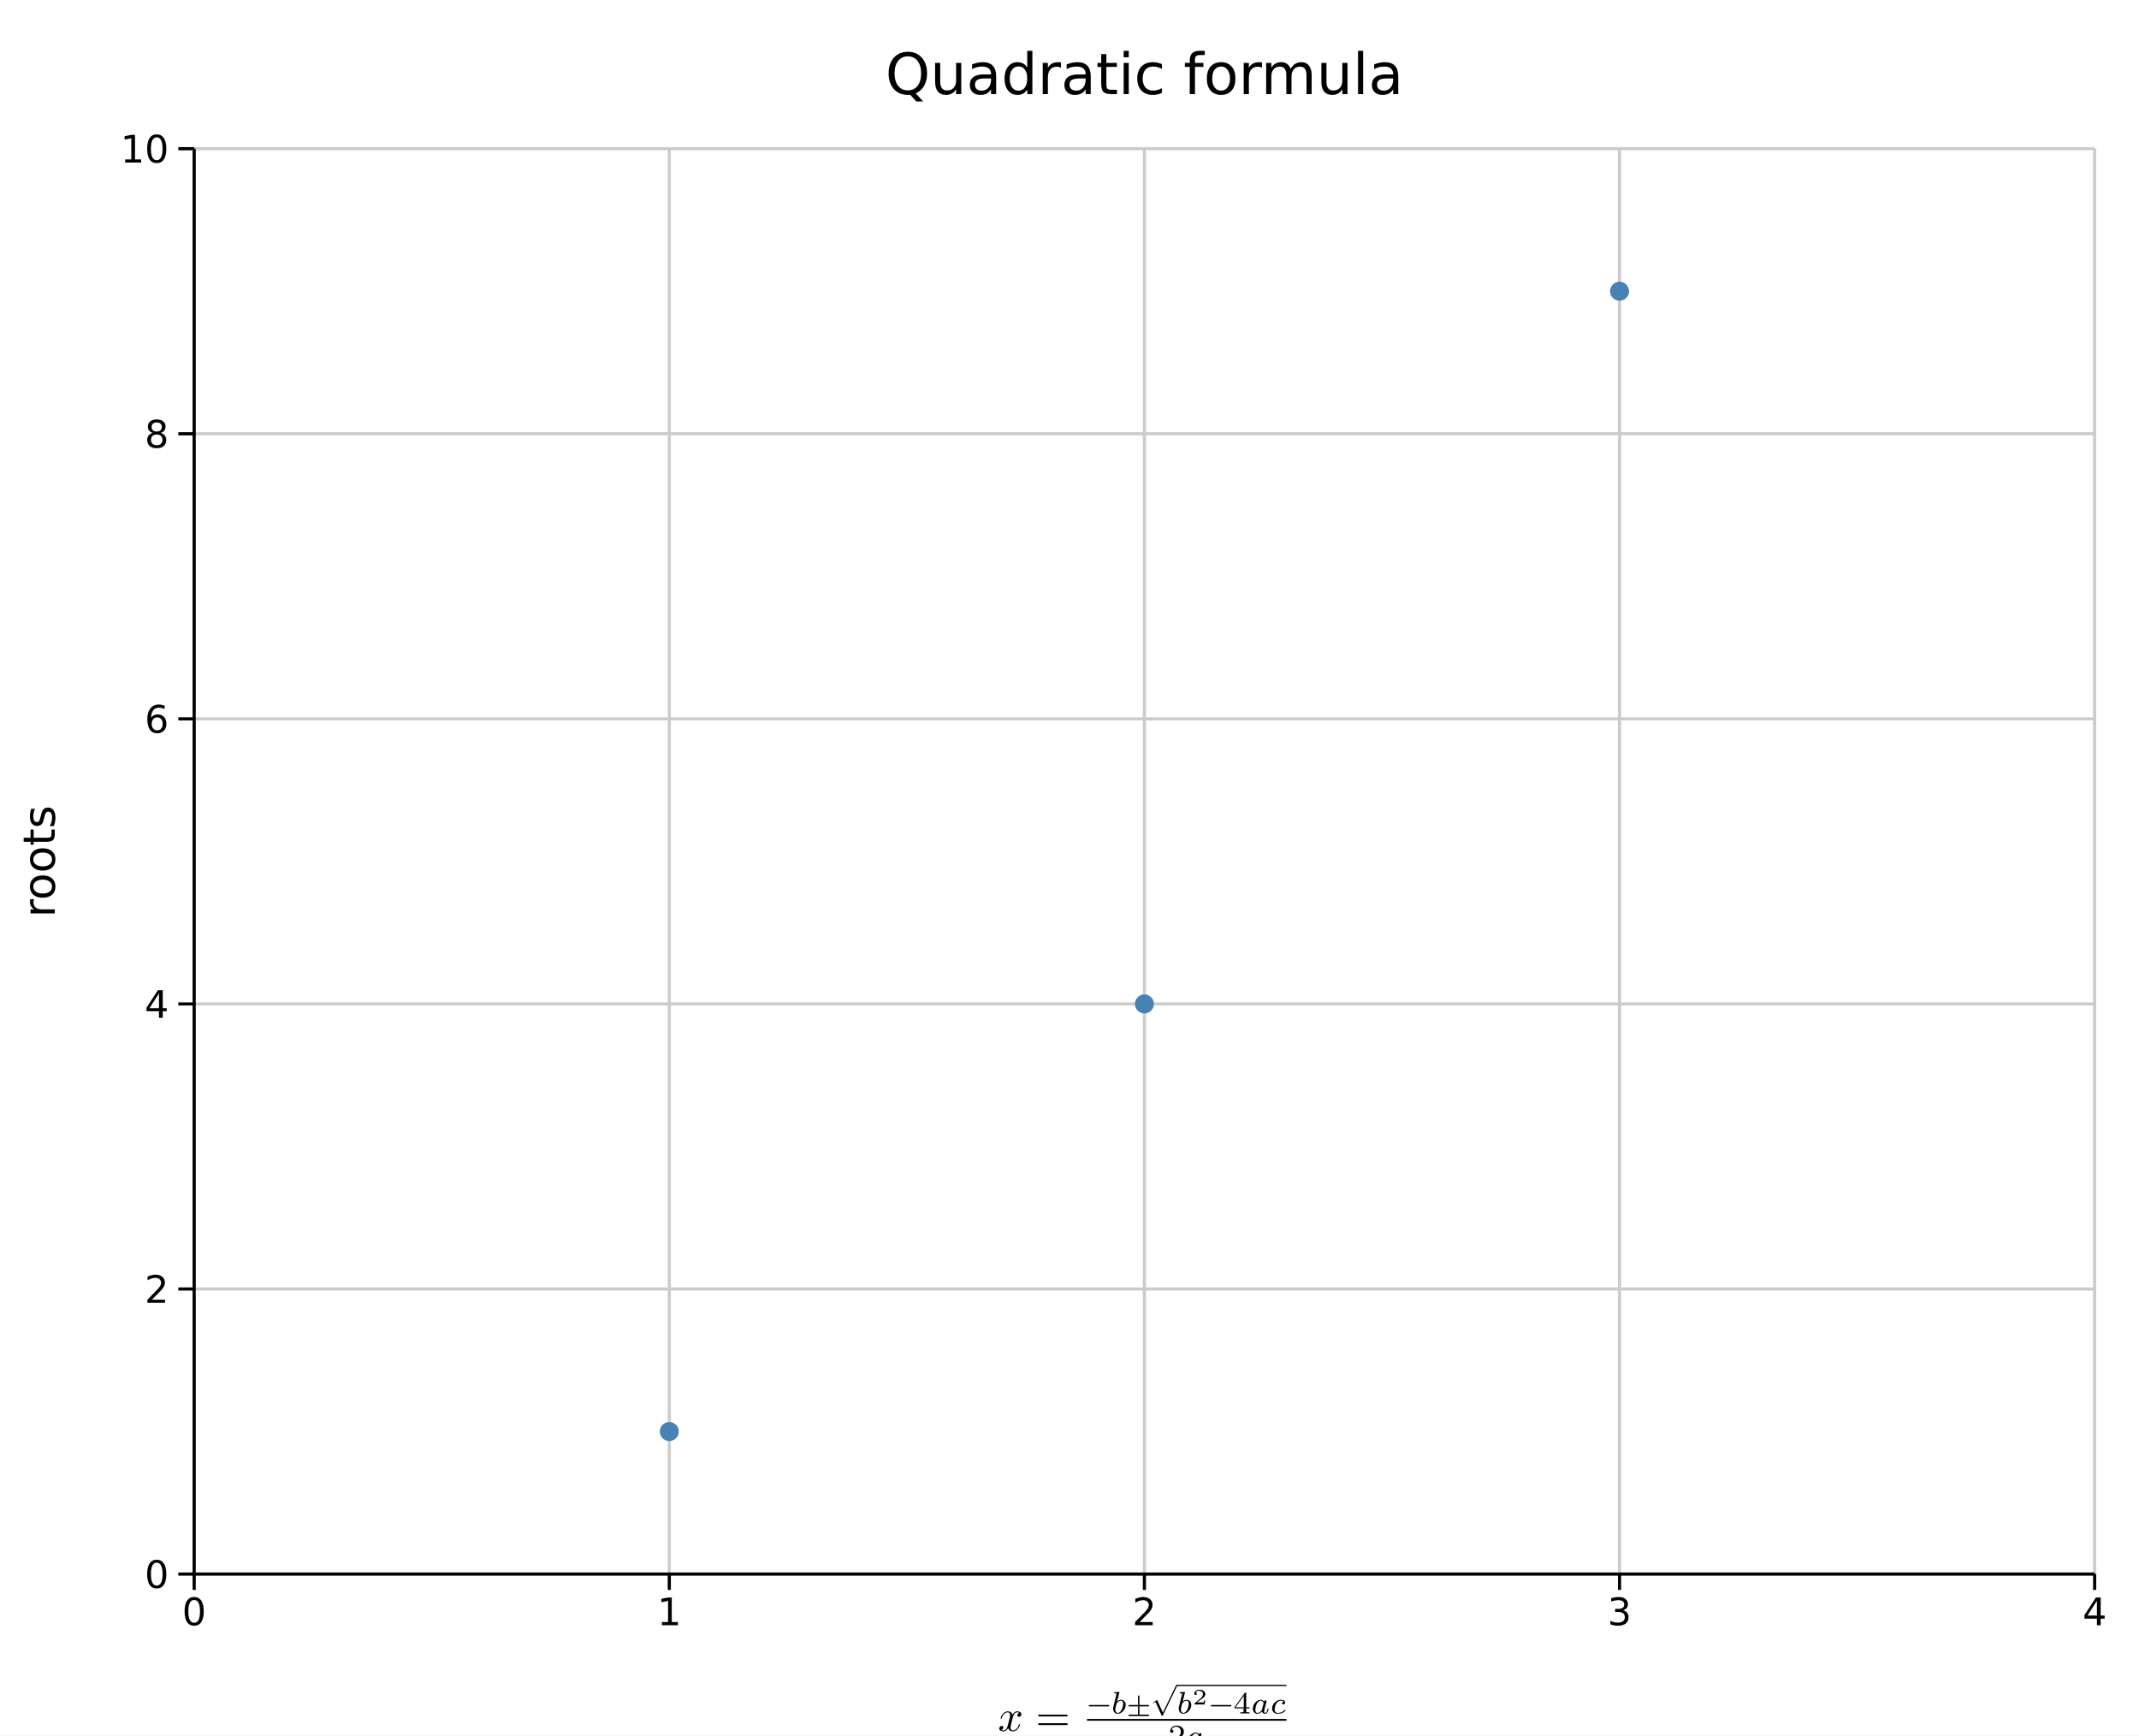
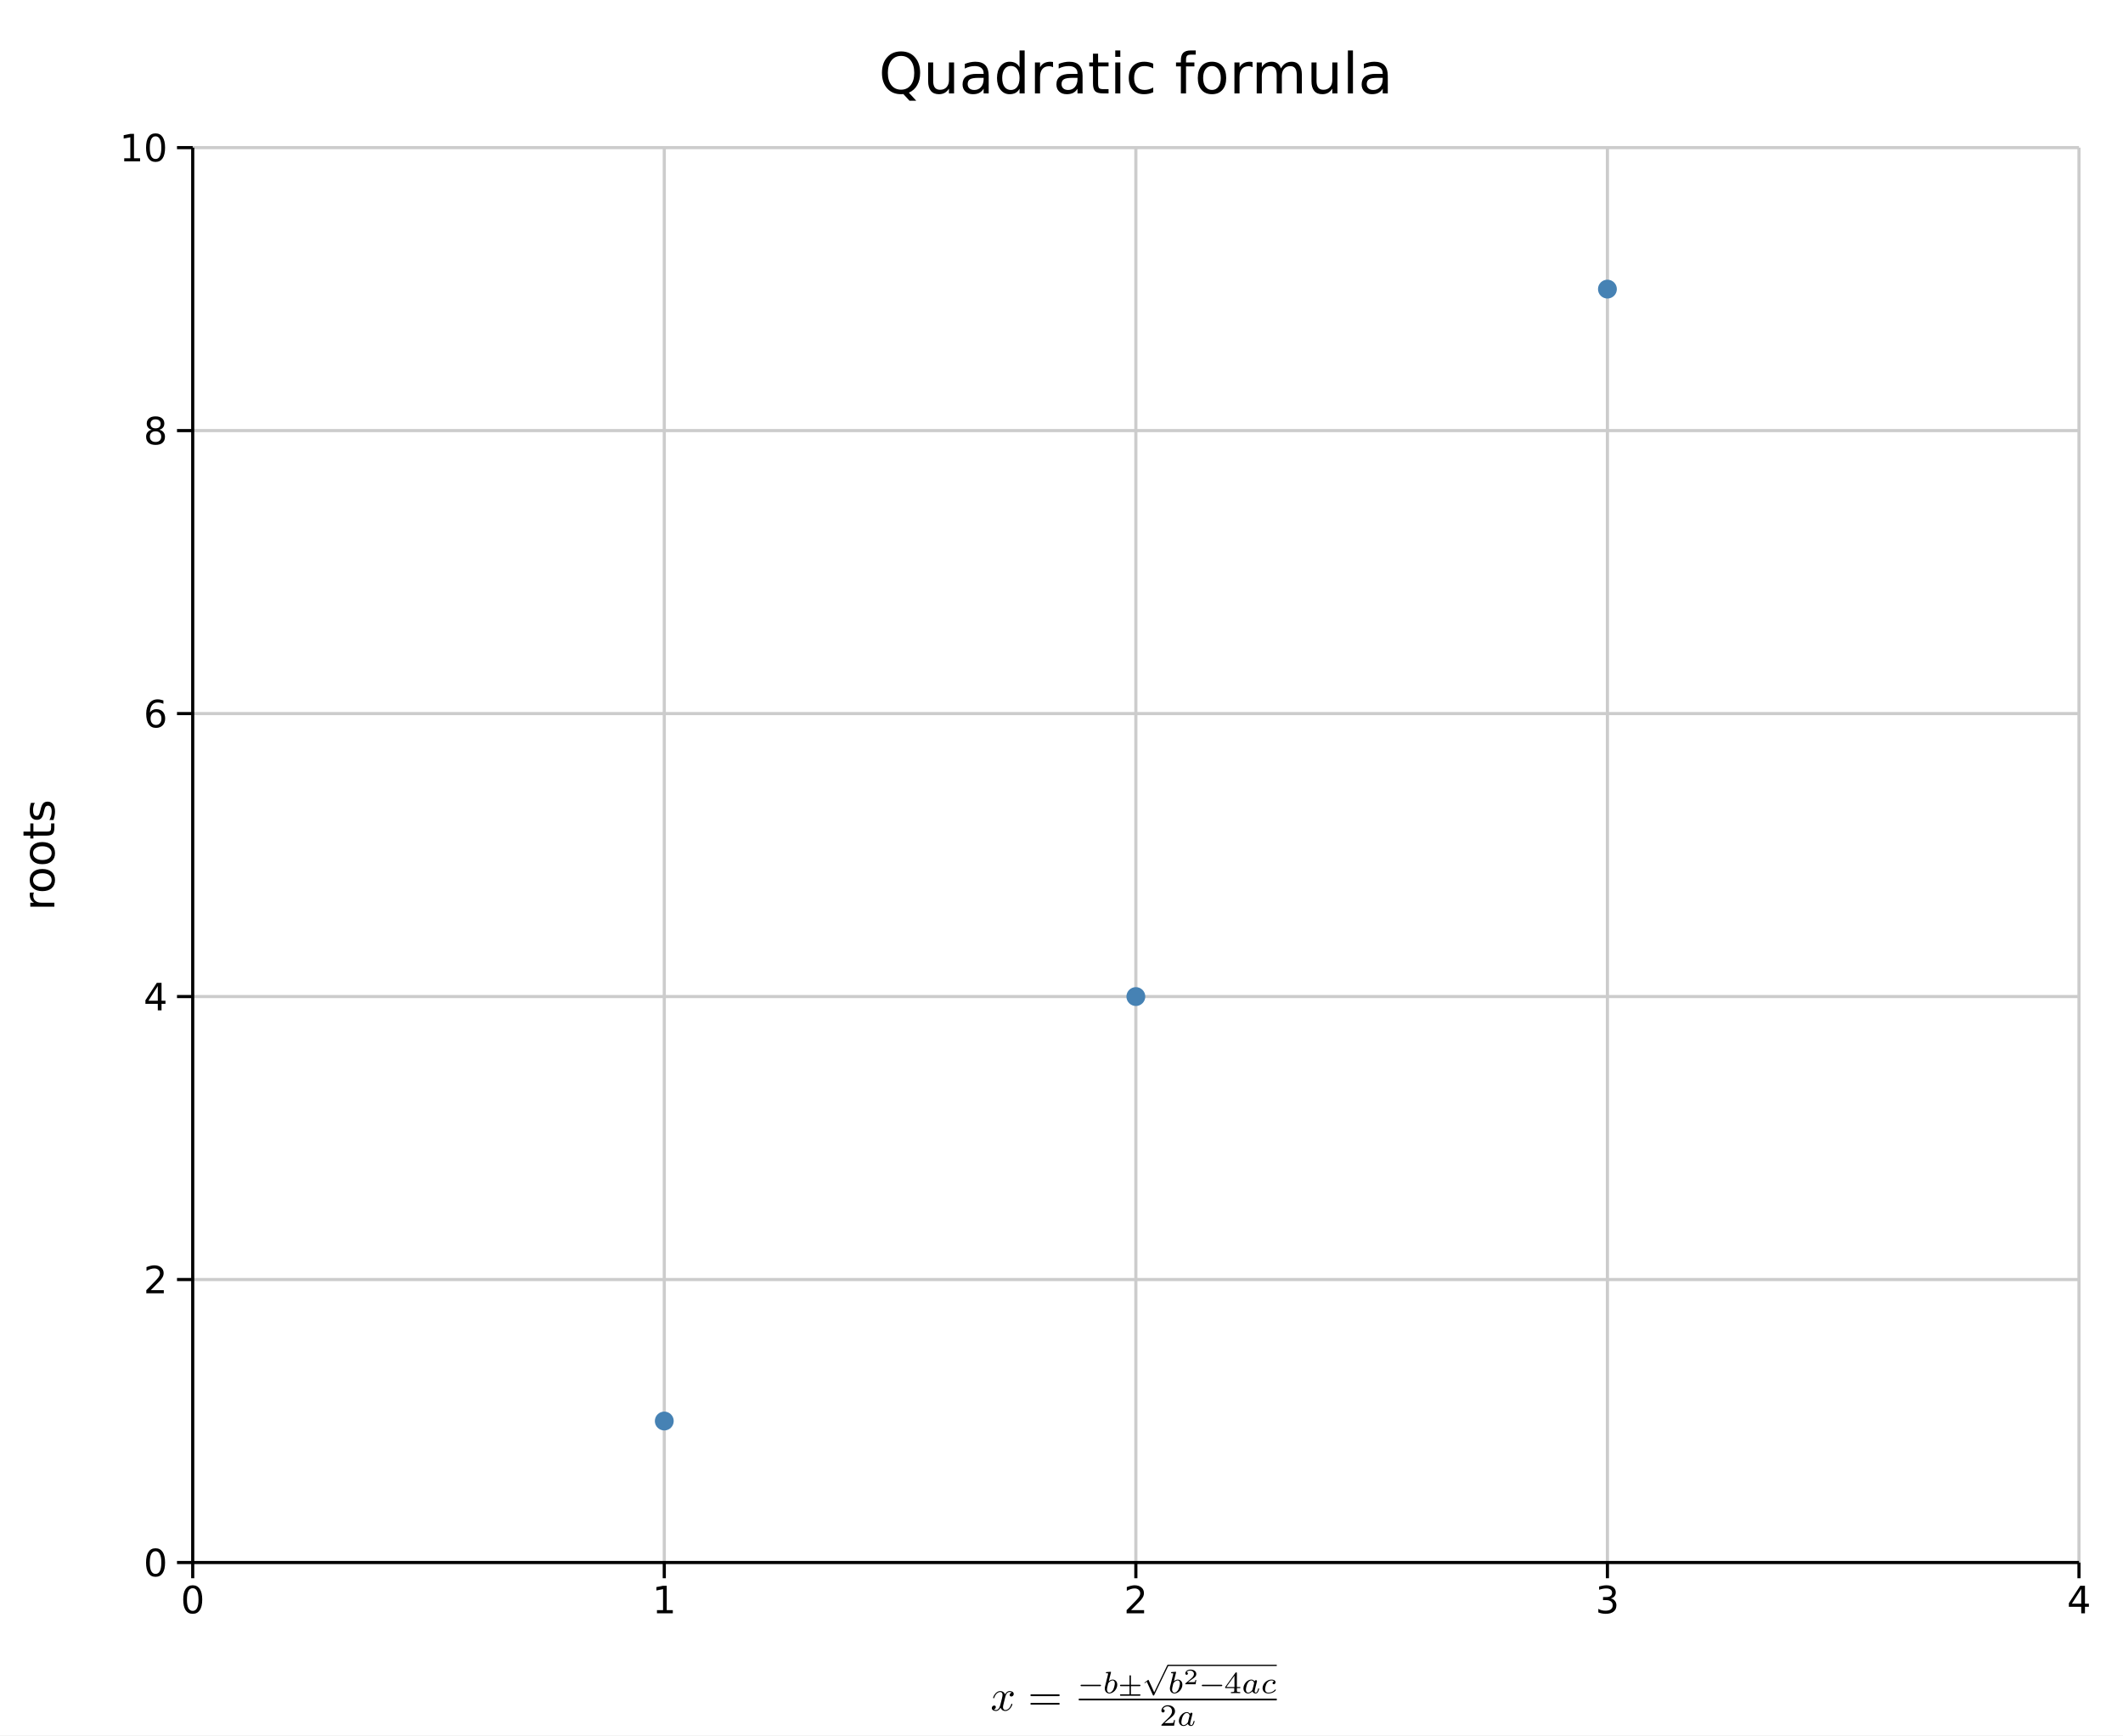
- <svg xmlns="http://www.w3.org/2000/svg" width="675.3" height="547.95" font-family="DejaVu Sans, Verdana, Liberation Sans, Arial, sans-serif" fill="black">
+ <svg xmlns="http://www.w3.org/2000/svg" width="675.3" height="551.92" font-family="DejaVu Sans, Verdana, Liberation Sans, Arial, sans-serif" fill="black">
  <rect width="100%" height="100%" fill="white" />
  <defs>
    <clipPath id="kuva-clip-5">
      <rect x="61.3" y="46.95" width="600" height="450" />
    </clipPath>
  </defs>
  <line x1="211.3" y1="46.95" x2="211.3" y2="496.95" stroke="#cccccc" stroke-width="1" />
  <line x1="361.3" y1="46.95" x2="361.3" y2="496.95" stroke="#cccccc" stroke-width="1" />
  <line x1="511.3" y1="46.95" x2="511.3" y2="496.95" stroke="#cccccc" stroke-width="1" />
  <line x1="661.3" y1="46.95" x2="661.3" y2="496.95" stroke="#cccccc" stroke-width="1" />
  <line x1="61.3" y1="406.95" x2="661.3" y2="406.95" stroke="#cccccc" stroke-width="1" />
  <line x1="61.3" y1="316.95" x2="661.3" y2="316.95" stroke="#cccccc" stroke-width="1" />
  <line x1="61.3" y1="226.95" x2="661.3" y2="226.95" stroke="#cccccc" stroke-width="1" />
  <line x1="61.3" y1="136.95" x2="661.3" y2="136.95" stroke="#cccccc" stroke-width="1" />
  <line x1="61.3" y1="46.95" x2="661.3" y2="46.95" stroke="#cccccc" stroke-width="1" />
  <line x1="61.3" y1="496.95" x2="661.3" y2="496.95" stroke="#000000" stroke-width="1" />
  <line x1="61.3" y1="46.95" x2="61.3" y2="496.95" stroke="#000000" stroke-width="1" />
  <line x1="61.3" y1="496.95" x2="61.3" y2="501.95" stroke="#000000" stroke-width="1" />
  <text x="61.3" y="513.09" font-size="12" text-anchor="middle">0</text>
  <line x1="211.3" y1="496.95" x2="211.3" y2="501.95" stroke="#000000" stroke-width="1" />
  <text x="211.3" y="513.09" font-size="12" text-anchor="middle">1</text>
  <line x1="361.3" y1="496.95" x2="361.3" y2="501.95" stroke="#000000" stroke-width="1" />
  <text x="361.3" y="513.09" font-size="12" text-anchor="middle">2</text>
  <line x1="511.3" y1="496.95" x2="511.3" y2="501.95" stroke="#000000" stroke-width="1" />
  <text x="511.3" y="513.09" font-size="12" text-anchor="middle">3</text>
  <line x1="661.3" y1="496.95" x2="661.3" y2="501.95" stroke="#000000" stroke-width="1" />
  <text x="661.3" y="513.09" font-size="12" text-anchor="middle">4</text>
  <line x1="56.3" y1="496.95" x2="61.3" y2="496.95" stroke="#000000" stroke-width="1" />
  <text x="53.3" y="501.33" font-size="12" text-anchor="end">0</text>
  <line x1="56.3" y1="406.95" x2="61.3" y2="406.95" stroke="#000000" stroke-width="1" />
  <text x="53.3" y="411.33" font-size="12" text-anchor="end">2</text>
  <line x1="56.3" y1="316.95" x2="61.3" y2="316.95" stroke="#000000" stroke-width="1" />
  <text x="53.3" y="321.33" font-size="12" text-anchor="end">4</text>
  <line x1="56.3" y1="226.95" x2="61.3" y2="226.95" stroke="#000000" stroke-width="1" />
  <text x="53.3" y="231.33" font-size="12" text-anchor="end">6</text>
  <line x1="56.3" y1="136.95" x2="61.3" y2="136.95" stroke="#000000" stroke-width="1" />
  <text x="53.3" y="141.33" font-size="12" text-anchor="end">8</text>
  <line x1="56.3" y1="46.95" x2="61.3" y2="46.95" stroke="#000000" stroke-width="1" />
  <text x="53.3" y="51.33" font-size="12" text-anchor="end">10</text>
-   <g transform="translate(310.8734,532.7071)">
+   <g transform="translate(310.8734,530.2549)">
    <g>
      <g class="typst-text" transform="matrix(1 0 0 -1 4.2 13.762)">
-         <use href="#m0-g7E4F66948391BD2448478C50EF6A42A6" x="0" y="0" fill="#000000" fill-rule="nonzero" />
+         <use href="#m0-g2E4FA06E5D6708B763B15CFF82A0AD5A" x="0" y="0" fill="#000000" fill-rule="nonzero" />
      </g>
      <g class="typst-text" transform="matrix(1 0 0 -1 16.09689 13.762)">
-         <use href="#m0-g5EC03E34BBB00EDC7FA7B842355CA4B8" x="0" y="0" fill="#000000" fill-rule="nonzero" />
+         <use href="#m0-g6170EBBB0E28B28823CC5F91FBB330F1" x="0" y="0" fill="#000000" fill-rule="nonzero" />
      </g>
      <g class="typst-group">
        <g>
          <g class="typst-text" transform="matrix(1 0 0 -1 32.27778 8.246)">
-             <use href="#m0-g10D17ABEB29E8624E80885167DE363B4" x="0" y="0" fill="#000000" fill-rule="nonzero" />
+             <use href="#m0-g9043F67DB43E62D2B18C2BB706A27A2D" x="0" y="0" fill="#000000" fill-rule="nonzero" />
          </g>
          <g class="typst-text" transform="matrix(1 0 0 -1 39.90218 8.246)">
-             <use href="#m0-g9627E0E13D2BB495D1D7266234209380" x="0" y="0" fill="#000000" fill-rule="nonzero" />
+             <use href="#m0-gE50F7F9FE12232BAD14571022F2F6D29" x="0" y="0" fill="#000000" fill-rule="nonzero" />
          </g>
          <g class="typst-text" transform="matrix(1 0 0 -1 44.82178 8.246)">
-             <use href="#m0-gB49E1E70D5F98047616AB3CD50A58FDC" x="0" y="0" fill="#000000" fill-rule="nonzero" />
+             <use href="#m0-g5A22745749C5C181A00D5A65206C85B3" x="0" y="0" fill="#000000" fill-rule="nonzero" />
          </g>
          <g class="typst-text" transform="matrix(1 0 0 -1 52.44618 -0.4011)">
-             <use href="#m0-gFE2660514585D3C37E2AE9BC9AFE339B" x="0" y="0" fill="#000000" fill-rule="nonzero" />
+             <use href="#m0-gC276ED850C1976DD3BF68BC5FE616BA0" x="0" y="0" fill="#000000" fill-rule="nonzero" />
          </g>
          <path class="typst-shape" fill="none" stroke="#000000" stroke-width="0.392" stroke-linecap="butt" stroke-linejoin="miter" stroke-miterlimit="4" transform="matrix(1 0 0 1 60.60958 -0.5971)" d="M 0 0h 34.637 " />
          <g class="typst-group">
            <g>
              <g class="typst-text" transform="matrix(1 0 0 -1 60.60958 8.246)">
-                 <use href="#m0-g9627E0E13D2BB495D1D7266234209380" x="0" y="0" fill="#000000" fill-rule="nonzero" />
+                 <use href="#m0-gE50F7F9FE12232BAD14571022F2F6D29" x="0" y="0" fill="#000000" fill-rule="nonzero" />
              </g>
              <g class="typst-text" transform="matrix(1 0 0 -1 65.52918 5.4138)">
-                 <use href="#m0-g7680CACAF5D1E25AFDDA10016E32DFBB" x="0" y="0" fill="#000000" fill-rule="nonzero" />
+                 <use href="#m0-g45ABFA9EE07811891E5D091C09EFB86" x="0" y="0" fill="#000000" fill-rule="nonzero" />
              </g>
              <g class="typst-text" transform="matrix(1 0 0 -1 70.84498 8.246)">
-                 <use href="#m0-g10D17ABEB29E8624E80885167DE363B4" x="0" y="0" fill="#000000" fill-rule="nonzero" />
+                 <use href="#m0-g9043F67DB43E62D2B18C2BB706A27A2D" x="0" y="0" fill="#000000" fill-rule="nonzero" />
              </g>
              <g class="typst-text" transform="matrix(1 0 0 -1 78.46938 8.246)">
-                 <use href="#m0-gBBA6E7D70F8E924EAD884B65DEE56D42" x="0" y="0" fill="#000000" fill-rule="nonzero" />
+                 <use href="#m0-gE664D45E13D94BB3D7C4FD1217E2ED2C" x="0" y="0" fill="#000000" fill-rule="nonzero" />
              </g>
              <g class="typst-text" transform="matrix(1 0 0 -1 84.04558 8.246)">
-                 <use href="#m0-gD497EA05537A614D7E12E3F36B96FBC5" x="0" y="0" fill="#000000" fill-rule="nonzero" />
+                 <use href="#m0-g322A7BA82F19BC656043C8076134CD0B" x="0" y="0" fill="#000000" fill-rule="nonzero" />
              </g>
              <g class="typst-text" transform="matrix(1 0 0 -1 90.12158 8.246)">
-                 <use href="#m0-gE0B3E958859EEF2699F29C81557B3EC4" x="0" y="0" fill="#000000" fill-rule="nonzero" />
+                 <use href="#m0-g106AC04371FD3AF3FDE3418C3CFCA760" x="0" y="0" fill="#000000" fill-rule="nonzero" />
              </g>
            </g>
          </g>
          <g class="typst-text" transform="matrix(1 0 0 -1 57.93628 18.592)">
-             <use href="#m0-g6E3563D11ECFD61901553B2D239FD8DC" x="0" y="0" fill="#000000" fill-rule="nonzero" />
+             <use href="#m0-gA02C904230F934E819F7ACD1EBE20EF7" x="0" y="0" fill="#000000" fill-rule="nonzero" />
          </g>
          <g class="typst-text" transform="matrix(1 0 0 -1 63.51248 18.592)">
-             <use href="#m0-gD497EA05537A614D7E12E3F36B96FBC5" x="0" y="0" fill="#000000" fill-rule="nonzero" />
+             <use href="#m0-g322A7BA82F19BC656043C8076134CD0B" x="0" y="0" fill="#000000" fill-rule="nonzero" />
          </g>
          <path class="typst-shape" fill="none" stroke="#000000" stroke-width="0.56" stroke-linecap="butt" stroke-linejoin="miter" stroke-miterlimit="4" transform="matrix(1 0 0 1 32.27778 10.262)" d="M 0 0h 62.969 " />
        </g>
      </g>
    </g>
    <defs id="m0-glyph">
-       <symbol id="m0-g7E4F66948391BD2448478C50EF6A42A6" overflow="visible">
+       <symbol id="m0-g2E4FA06E5D6708B763B15CFF82A0AD5A" overflow="visible">
        <path d="M 0 0m 7.378 5.264 c 0 0.728 -0.826 0.924 -1.302 0.924 c -0.812 0 -1.302 -0.742 -1.47 -1.064 c -0.35 0.924 -1.106 1.064 -1.512 1.064 c -1.456 0 -2.254 -1.806 -2.254 -2.156 c 0 -0.14 0.168 -0.14 0.168 -0.14 c 0.112 0 0.154 0.028 0.182 0.154 c 0.476 1.484 1.4 1.834 1.876 1.834 c 0.266 0 0.756 -0.126 0.756 -0.938 c 0 -0.434 -0.238 -1.372 -0.756 -3.332 c -0.224 -0.868 -0.714 -1.456 -1.33 -1.456 c -0.084 0 -0.406 0 -0.7 0.182 c 0.35 0.07 0.658 0.364 0.658 0.756 c 0 0.378 -0.308 0.49 -0.518 0.49 c -0.42 0 -0.77 -0.364 -0.77 -0.812 c 0 -0.644 0.7 -0.924 1.316 -0.924 c 0.924 0 1.428 0.98 1.47 1.064 c 0.168 -0.518 0.672 -1.064 1.512 -1.064 c 1.442 0 2.24 1.806 2.24 2.156 c 0 0.14 -0.126 0.14 -0.168 0.14 c -0.126 0 -0.154 -0.056 -0.182 -0.154 c -0.462 -1.498 -1.414 -1.834 -1.862 -1.834 c -0.546 0 -0.77 0.448 -0.77 0.924 c 0 0.308 0.084 0.616 0.238 1.232 l 0.476 1.918 c 0.084 0.364 0.406 1.652 1.386 1.652 c 0.07 0 0.406 0 0.7 -0.182 c -0.392 -0.07 -0.672 -0.42 -0.672 -0.756 c 0 -0.224 0.154 -0.49 0.532 -0.49 c 0.308 0 0.756 0.252 0.756 0.812 Z " />
      </symbol>
-       <symbol id="m0-g5EC03E34BBB00EDC7FA7B842355CA4B8" overflow="visible">
+       <symbol id="m0-g6170EBBB0E28B28823CC5F91FBB330F1" overflow="visible">
        <path d="M 0 0m 10.108 4.858 c 0 0.154 -0.126 0.28 -0.28 0.28 h -8.764 c -0.154 0 -0.28 -0.126 -0.28 -0.28 c 0 -0.154 0.126 -0.28 0.28 -0.28 h 8.764 c 0.154 0 0.28 0.126 0.28 0.28 Z m 0 -2.716 c 0 0.154 -0.126 0.28 -0.28 0.28 h -8.764 c -0.154 0 -0.28 -0.126 -0.28 -0.28 c 0 -0.154 0.126 -0.28 0.28 -0.28 h 8.764 c 0.154 0 0.28 0.126 0.28 0.28 Z " />
      </symbol>
-       <symbol id="m0-g10D17ABEB29E8624E80885167DE363B4" overflow="visible">
+       <symbol id="m0-g9043F67DB43E62D2B18C2BB706A27A2D" overflow="visible">
        <path d="M 0 0m 7.076 2.45 c 0 0.108 -0.088 0.225 -0.216 0.225 h -6.096 c -0.127 0 -0.216 -0.118 -0.216 -0.225 c 0 -0.108 0.088 -0.225 0.216 -0.225 h 6.096 c 0.127 0 0.216 0.118 0.216 0.225 Z " />
      </symbol>
-       <symbol id="m0-g9627E0E13D2BB495D1D7266234209380" overflow="visible">
+       <symbol id="m0-gE50F7F9FE12232BAD14571022F2F6D29" overflow="visible">
        <path d="M 0 0m 4.616 2.685 c 0 1.147 -0.794 1.637 -1.47 1.637 c -0.51 0 -0.941 -0.284 -1.235 -0.539 l 0.676 2.724 c 0.01 0.02 0.039 0.157 0.039 0.157 c 0 0.049 -0.039 0.137 -0.157 0.137 c -0.196 0 -1.009 -0.078 -1.254 -0.098 c -0.078 -0.01 -0.216 -0.02 -0.216 -0.225 c 0 -0.137 0.137 -0.137 0.255 -0.137 c 0.47 0 0.47 -0.069 0.47 -0.147 c 0 -0.069 -0.098 -0.461 -0.157 -0.686 l -0.225 -0.902 l -0.647 -2.607 c -0.049 -0.235 -0.049 -0.363 -0.049 -0.48 c 0 -0.99 0.627 -1.617 1.441 -1.617 c 1.225 0 2.528 1.333 2.528 2.783 Z m -0.784 0.412 c 0 -0.402 -0.216 -1.401 -0.51 -1.97 c -0.235 -0.48 -0.725 -0.951 -1.225 -0.951 c -0.48 0 -0.755 0.421 -0.755 1 c 0 0.363 0.088 0.696 0.363 1.803 c 0.059 0.186 0.059 0.206 0.245 0.421 c 0.372 0.431 0.813 0.647 1.166 0.647 c 0.382 0 0.715 -0.284 0.715 -0.951 Z " />
      </symbol>
-       <symbol id="m0-gB49E1E70D5F98047616AB3CD50A58FDC" overflow="visible">
+       <symbol id="m0-g5A22745749C5C181A00D5A65206C85B3" overflow="visible">
        <path d="M 0 0m 7.076 -0.598 c 0 0.108 -0.088 0.225 -0.225 0.225 h -2.813 v 2.597 h 2.813 c 0.137 0 0.225 0.118 0.225 0.225 c 0 0.108 -0.088 0.225 -0.225 0.225 h -2.813 v 2.813 c 0 0.137 -0.118 0.225 -0.225 0.225 c -0.108 0 -0.225 -0.088 -0.225 -0.225 v -2.813 h -2.813 c -0.137 0 -0.225 -0.118 -0.225 -0.225 c 0 -0.108 0.088 -0.225 0.225 -0.225 h 2.813 v -2.597 h -2.813 c -0.137 0 -0.225 -0.118 -0.225 -0.225 c 0 -0.108 0.088 -0.225 0.225 -0.225 h 6.076 c 0.137 0 0.225 0.118 0.225 0.225 Z " />
      </symbol>
-       <symbol id="m0-gFE2660514585D3C37E2AE9BC9AFE339B" overflow="visible">
+       <symbol id="m0-gC276ED850C1976DD3BF68BC5FE616BA0" overflow="visible">
        <path d="M 0 0m 8.359 0.196 c 0 0.108 -0.078 0.196 -0.196 0.196 c -0.118 0 -0.147 -0.069 -0.206 -0.186 l -4.145 -8.585 l -1.744 3.842 c -0.039 0.078 -0.059 0.137 -0.127 0.137 c -0.029 0 -0.049 0 -0.137 -0.078 l -0.97 -0.735 c -0.108 -0.088 -0.118 -0.098 -0.118 -0.137 c 0 -0.069 0.039 -0.108 0.098 -0.108 c 0.029 0 0.049 0 0.137 0.078 l 0.51 0.382 l 1.94 -4.263 c 0.059 -0.137 0.078 -0.147 0.186 -0.147 c 0.157 0 0.176 0.039 0.245 0.186 l 4.469 9.251 c 0.049 0.108 0.059 0.118 0.059 0.167 Z " />
      </symbol>
-       <symbol id="m0-g7680CACAF5D1E25AFDDA10016E32DFBB" overflow="visible">
+       <symbol id="m0-g45ABFA9EE07811891E5D091C09EFB86" overflow="visible">
        <path d="M 0 0m 4.123 1.351 h -0.294 c -0.021 -0.133 -0.091 -0.567 -0.203 -0.637 c -0.056 -0.042 -0.644 -0.042 -0.749 -0.042 h -1.372 c 0.462 0.343 0.98 0.735 1.4 1.015 c 0.63 0.434 1.218 0.84 1.218 1.582 c 0 0.896 -0.847 1.393 -1.848 1.393 c -0.945 0 -1.638 -0.546 -1.638 -1.232 c 0 -0.364 0.308 -0.427 0.406 -0.427 c 0.189 0 0.413 0.126 0.413 0.413 c 0 0.252 -0.182 0.392 -0.399 0.413 c 0.196 0.315 0.602 0.525 1.071 0.525 c 0.679 0 1.246 -0.406 1.246 -1.092 c 0 -0.588 -0.406 -1.036 -0.945 -1.491 l -1.708 -1.449 c -0.07 -0.063 -0.077 -0.063 -0.084 -0.112 v -0.21 h 3.255 Z " />
      </symbol>
-       <symbol id="m0-gBBA6E7D70F8E924EAD884B65DEE56D42" overflow="visible">
+       <symbol id="m0-gE664D45E13D94BB3D7C4FD1217E2ED2C" overflow="visible">
        <path d="M 0 0m 5.184 1.607 v 0.353 h -1.088 v 4.371 c 0 0.206 0 0.274 -0.216 0.274 c -0.118 0 -0.157 0 -0.255 -0.137 l -3.244 -4.508 v -0.353 h 2.881 v -0.804 c 0 -0.333 0 -0.451 -0.794 -0.451 h -0.265 v -0.353 l 1.47 0.039 l 1.48 -0.039 v 0.353 h -0.265 c -0.794 0 -0.794 0.118 -0.794 0.451 v 0.804 Z m -1.852 0.353 h -2.587 l 2.587 3.587 Z " />
      </symbol>
-       <symbol id="m0-gD497EA05537A614D7E12E3F36B96FBC5" overflow="visible">
+       <symbol id="m0-g322A7BA82F19BC656043C8076134CD0B" overflow="visible">
        <path d="M 0 0m 5.596 1.401 c 0 0.127 -0.127 0.127 -0.157 0.127 c -0.137 0 -0.147 -0.039 -0.216 -0.304 c -0.118 -0.47 -0.304 -1.049 -0.715 -1.049 c -0.255 0 -0.323 0.216 -0.323 0.48 c 0 0.167 0.078 0.519 0.147 0.774 l 0.216 0.882 c 0.098 0.363 0.108 0.421 0.196 0.745 c 0.059 0.255 0.176 0.715 0.176 0.764 c 0 0.216 -0.176 0.314 -0.333 0.314 c -0.167 0 -0.392 -0.118 -0.451 -0.392 c -0.206 0.323 -0.539 0.578 -1.009 0.578 c -1.254 0 -2.528 -1.382 -2.528 -2.793 c 0 -0.951 0.637 -1.627 1.48 -1.627 c 0.529 0 1 0.304 1.392 0.686 c 0.186 -0.588 0.755 -0.686 1.009 -0.686 c 0.353 0 0.598 0.216 0.774 0.519 c 0.216 0.382 0.343 0.941 0.343 0.98 Z m -1.597 1.793 c 0 -0.039 -0.02 -0.108 -0.029 -0.137 l -0.461 -1.833 c -0.069 -0.274 -0.284 -0.47 -0.5 -0.657 c -0.088 -0.078 -0.48 -0.392 -0.902 -0.392 c -0.363 0 -0.715 0.255 -0.715 0.951 c 0 0.519 0.284 1.597 0.51 1.989 c 0.451 0.784 0.951 0.931 1.225 0.931 c 0.686 0 0.872 -0.745 0.872 -0.853 Z " />
      </symbol>
-       <symbol id="m0-gE0B3E958859EEF2699F29C81557B3EC4" overflow="visible">
+       <symbol id="m0-g106AC04371FD3AF3FDE3418C3CFCA760" overflow="visible">
        <path d="M 0 0m 4.851 1.009 c 0 0.059 -0.088 0.167 -0.167 0.167 c -0.059 0 -0.078 -0.02 -0.157 -0.098 c -0.764 -0.902 -1.911 -0.902 -2.087 -0.902 c -0.706 0 -1.019 0.48 -1.019 1.088 c 0 0.284 0.137 1.352 0.647 2.029 c 0.372 0.48 0.882 0.755 1.372 0.755 c 0.137 0 0.608 -0.02 0.853 -0.294 c -0.353 -0.059 -0.5 -0.333 -0.5 -0.549 c 0 -0.265 0.206 -0.363 0.382 -0.363 c 0.216 0 0.559 0.157 0.559 0.627 c 0 0.666 -0.764 0.853 -1.294 0.853 c -1.47 0 -2.832 -1.352 -2.832 -2.715 c 0 -0.843 0.588 -1.705 1.813 -1.705 c 1.656 0 2.43 0.97 2.43 1.107 Z " />
      </symbol>
-       <symbol id="m0-g6E3563D11ECFD61901553B2D239FD8DC" overflow="visible">
+       <symbol id="m0-gA02C904230F934E819F7ACD1EBE20EF7" overflow="visible">
        <path d="M 0 0m 4.949 1.784 h -0.333 c -0.029 -0.216 -0.127 -0.794 -0.255 -0.892 c -0.078 -0.059 -0.833 -0.059 -0.97 -0.059 h -1.803 c 1.029 0.911 1.372 1.186 1.96 1.646 c 0.725 0.578 1.401 1.186 1.401 2.117 c 0 1.186 -1.039 1.911 -2.293 1.911 c -1.215 0 -2.038 -0.853 -2.038 -1.754 c 0 -0.5 0.421 -0.549 0.519 -0.549 c 0.235 0 0.519 0.167 0.519 0.519 c 0 0.176 -0.069 0.519 -0.578 0.519 c 0.304 0.696 0.97 0.911 1.431 0.911 c 0.98 0 1.49 -0.764 1.49 -1.558 c 0 -0.853 -0.608 -1.529 -0.921 -1.882 l -2.362 -2.332 c -0.098 -0.088 -0.098 -0.108 -0.098 -0.382 h 4.038 Z " />
      </symbol>
    </defs>
  </g>
  <text x="17.3" y="271.95" font-size="14" text-anchor="middle" transform="rotate(-90,17.3,271.95)">roots</text>
  <text x="361.3" y="29.71" font-size="18" text-anchor="middle">Quadratic formula</text>
  <g clip-path="url(#kuva-clip-5)">
    <circle cx="211.3" cy="451.95" r="3" fill="#4682b4" />
    <circle cx="361.3" cy="316.95" r="3" fill="#4682b4" />
    <circle cx="511.3" cy="91.95" r="3" fill="#4682b4" />
  </g>
</svg>
